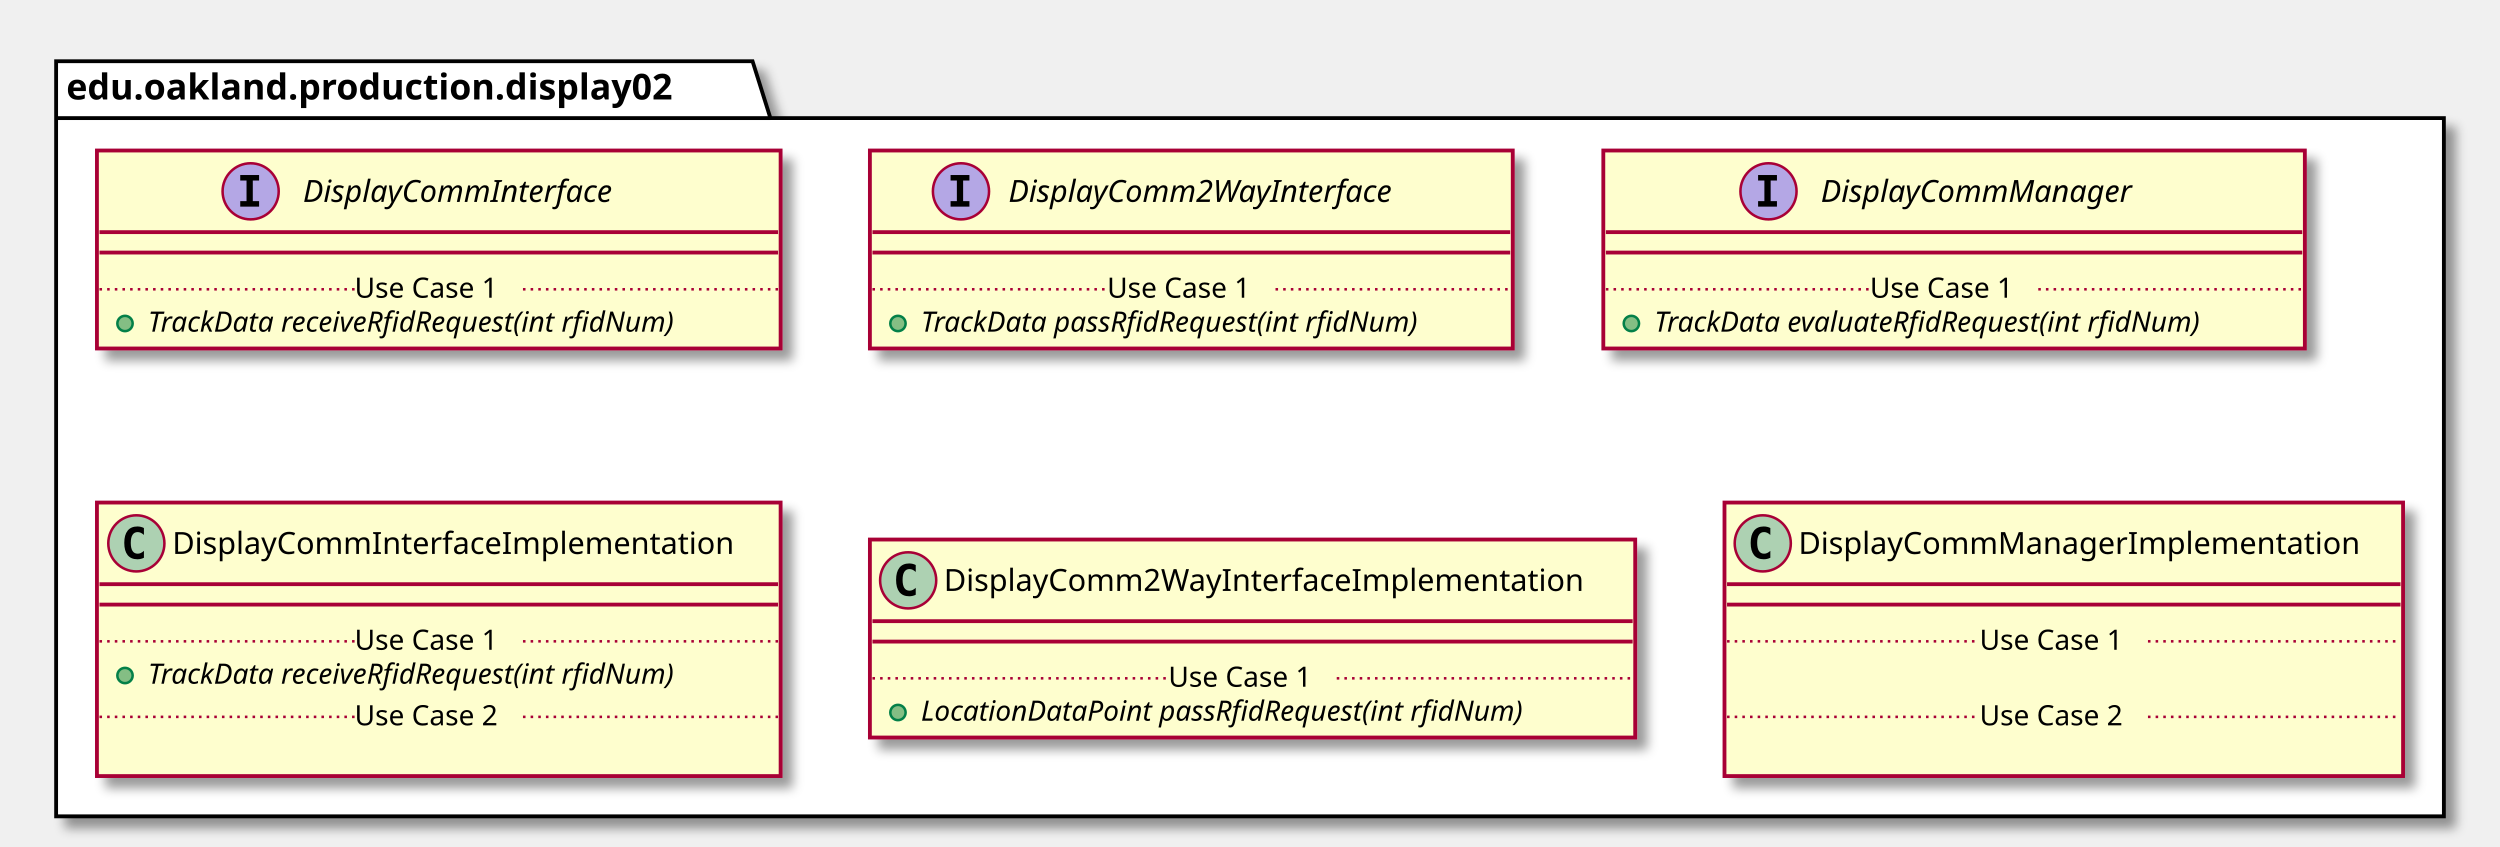
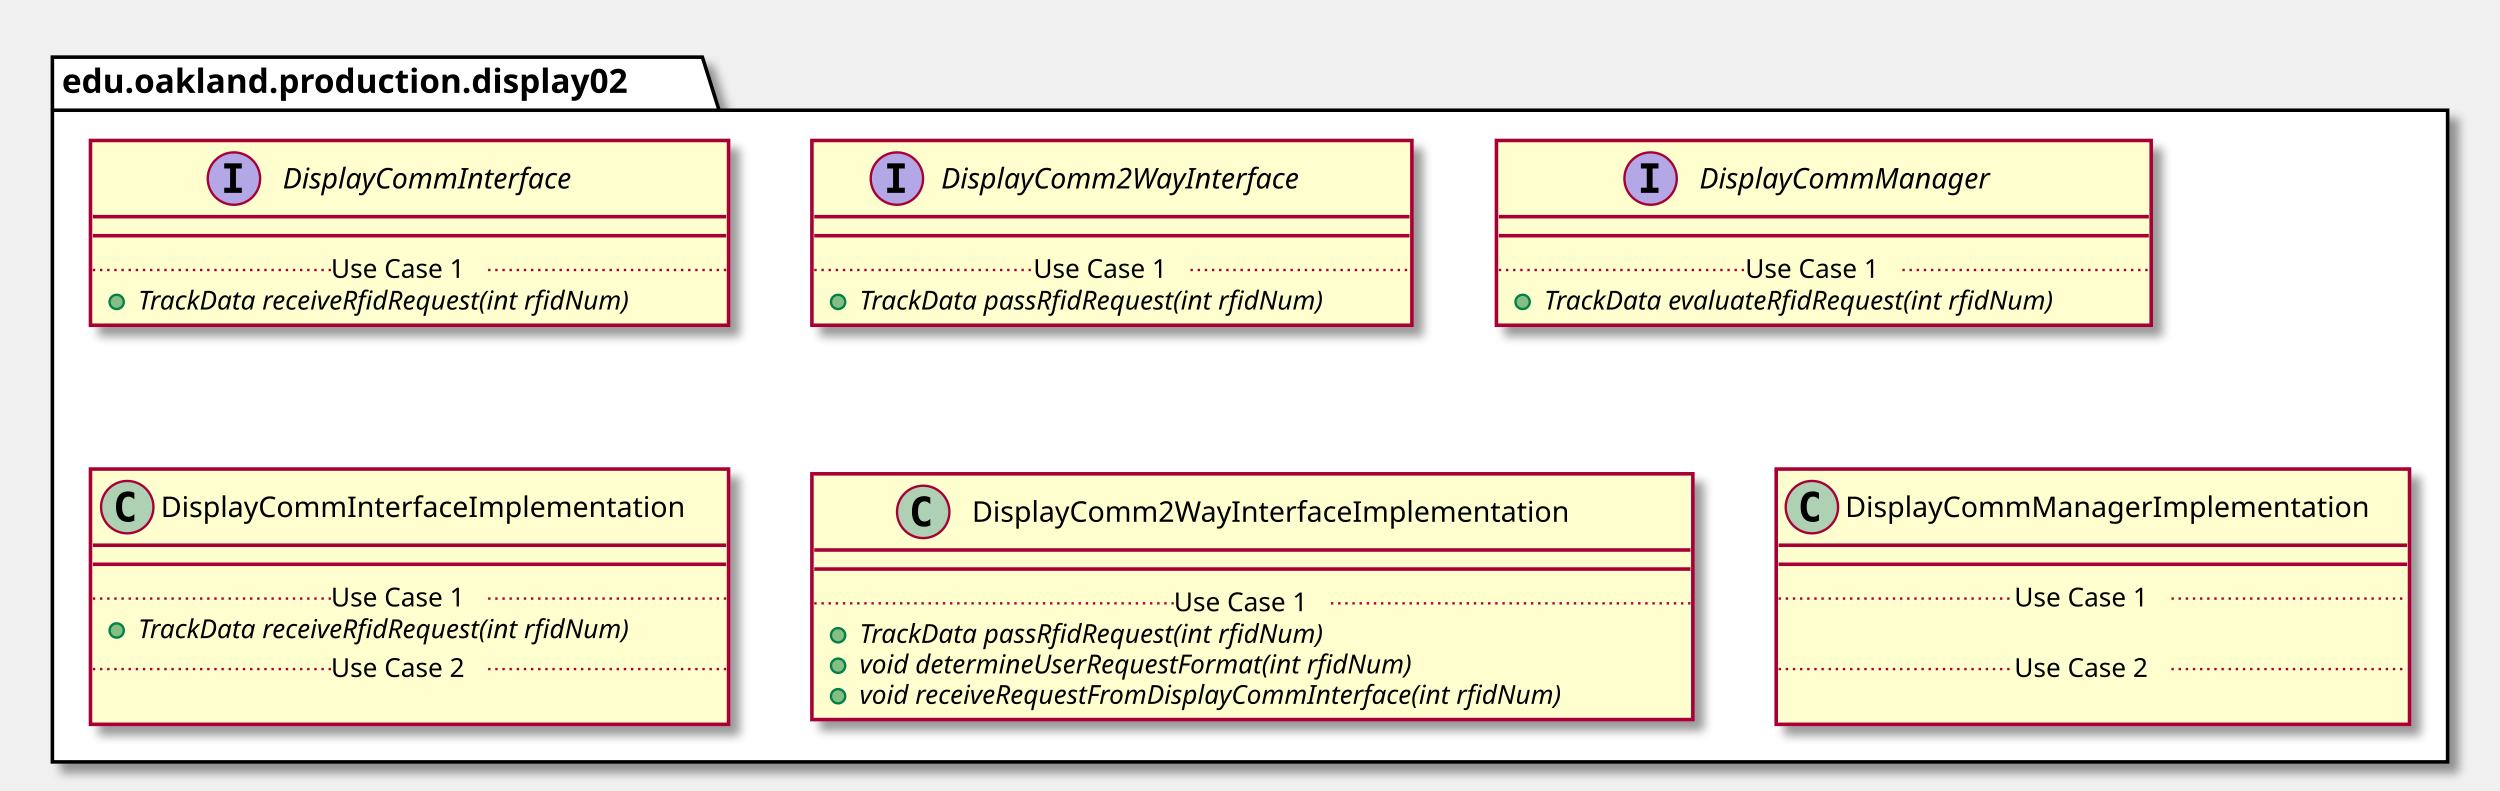
- <svg xmlns="http://www.w3.org/2000/svg" contentScriptType="application/ecmascript" contentStyleType="text/css" height="332px" preserveAspectRatio="none" style="width:980px;height:332px;" version="1.1" viewBox="0 0 980 332" width="980px" zoomAndPan="magnify">
+ <svg xmlns="http://www.w3.org/2000/svg" contentScriptType="application/ecmascript" contentStyleType="text/css" height="332px" preserveAspectRatio="none" style="width:1050px;height:332px;" version="1.1" viewBox="0 0 1050 332" width="1050px" zoomAndPan="magnify">
  <defs>
-     <filter height="300%" id="f8i5afr3w2477" width="300%" x="-1" y="-1">
+     <filter height="300%" id="f1rpy3jkvbb8o0" width="300%" x="-1" y="-1">
      <feGaussianBlur result="blurOut" stdDeviation="2.0" />
      <feColorMatrix in="blurOut" result="blurOut2" type="matrix" values="0 0 0 0 0 0 0 0 0 0 0 0 0 0 0 0 0 0 .4 0" />
      <feOffset dx="4.0" dy="4.0" in="blurOut2" result="blurOut3" />
      <feBlend in="SourceGraphic" in2="blurOut3" mode="normal" />
    </filter>
  </defs>
  <g>
-     <polygon fill="#FFFFFF" filter="url(#f8i5afr3w2477)" points="22,24,295,24,302,46.297,958,46.297,958,320,22,320,22,24" style="stroke: #000000; stroke-width: 1.5;" />
+     <polygon fill="#FFFFFF" filter="url(#f1rpy3jkvbb8o0)" points="22,24,295,24,302,46.297,1028,46.297,1028,320,22,320,22,24" style="stroke: #000000; stroke-width: 1.5;" />
    <line style="stroke: #000000; stroke-width: 1.5;" x1="22" x2="302" y1="46.297" y2="46.297" />
    <text fill="#000000" font-family="sans-serif" font-size="14" font-weight="bold" lengthAdjust="spacingAndGlyphs" textLength="267" x="26" y="38.995">edu.oakland.production.display02</text>
-     <rect fill="#FEFECE" filter="url(#f8i5afr3w2477)" height="77.609" id="DisplayCommInterface" style="stroke: #A80036; stroke-width: 1.5;" width="268" x="38" y="59" />
+     <rect fill="#FEFECE" filter="url(#f1rpy3jkvbb8o0)" height="77.609" id="DisplayCommInterface" style="stroke: #A80036; stroke-width: 1.5;" width="268" x="38" y="59" />
    <ellipse cx="98.25" cy="75" fill="#B4A7E5" rx="11" ry="11" style="stroke: #A80036; stroke-width: 1.0;" />
    <path d="M94.172,70.766 L94.172,68.609 L101.562,68.609 L101.562,70.766 L99.094,70.766 L99.094,78.844 L101.562,78.844 L101.562,81 L94.172,81 L94.172,78.844 L96.641,78.844 L96.641,70.766 L94.172,70.766 Z " />
    <text fill="#000000" font-family="sans-serif" font-size="12" font-style="italic" lengthAdjust="spacingAndGlyphs" textLength="139" x="118.75" y="79.154">DisplayCommInterface</text>
    <line style="stroke: #A80036; stroke-width: 1.5;" x1="39" x2="305" y1="91" y2="91" />
    <line style="stroke: #A80036; stroke-width: 1.5;" x1="39" x2="305" y1="99" y2="99" />
    <ellipse cx="49" cy="126.805" fill="#84BE84" rx="3" ry="3" style="stroke: #038048; stroke-width: 1.0;" />
    <text fill="#000000" font-family="sans-serif" font-size="11" font-style="italic" lengthAdjust="spacingAndGlyphs" textLength="242" x="58" y="130.015">TrackData receiveRfidRequest(int rfidNum)</text>
    <line style="stroke: #A80036; stroke-width: 1.0; stroke-dasharray: 1.0,2.0;" x1="39" x2="139" y1="113.402" y2="113.402" />
    <text fill="#000000" font-family="sans-serif" font-size="11" lengthAdjust="spacingAndGlyphs" textLength="66" x="139" y="116.71">Use Case 1</text>
    <line style="stroke: #A80036; stroke-width: 1.0; stroke-dasharray: 1.0,2.0;" x1="205" x2="305" y1="113.402" y2="113.402" />
-     <rect fill="#FEFECE" filter="url(#f8i5afr3w2477)" height="77.609" id="DisplayComm2WayInterface" style="stroke: #A80036; stroke-width: 1.5;" width="252" x="341" y="59" />
+     <rect fill="#FEFECE" filter="url(#f1rpy3jkvbb8o0)" height="77.609" id="DisplayComm2WayInterface" style="stroke: #A80036; stroke-width: 1.5;" width="252" x="341" y="59" />
    <ellipse cx="376.7" cy="75" fill="#B4A7E5" rx="11" ry="11" style="stroke: #A80036; stroke-width: 1.0;" />
    <path d="M372.622,70.766 L372.622,68.609 L380.012,68.609 L380.012,70.766 L377.544,70.766 L377.544,78.844 L380.012,78.844 L380.012,81 L372.622,81 L372.622,78.844 L375.091,78.844 L375.091,70.766 L372.622,70.766 Z " />
    <text fill="#000000" font-family="sans-serif" font-size="12" font-style="italic" lengthAdjust="spacingAndGlyphs" textLength="174" x="395.3" y="79.154">DisplayComm2WayInterface</text>
    <line style="stroke: #A80036; stroke-width: 1.5;" x1="342" x2="592" y1="91" y2="91" />
    <line style="stroke: #A80036; stroke-width: 1.5;" x1="342" x2="592" y1="99" y2="99" />
    <ellipse cx="352" cy="126.805" fill="#84BE84" rx="3" ry="3" style="stroke: #038048; stroke-width: 1.0;" />
    <text fill="#000000" font-family="sans-serif" font-size="11" font-style="italic" lengthAdjust="spacingAndGlyphs" textLength="226" x="361" y="130.015">TrackData passRfidRequest(int rfidNum)</text>
    <line style="stroke: #A80036; stroke-width: 1.0; stroke-dasharray: 1.0,2.0;" x1="342" x2="434" y1="113.402" y2="113.402" />
    <text fill="#000000" font-family="sans-serif" font-size="11" lengthAdjust="spacingAndGlyphs" textLength="66" x="434" y="116.71">Use Case 1</text>
    <line style="stroke: #A80036; stroke-width: 1.0; stroke-dasharray: 1.0,2.0;" x1="500" x2="592" y1="113.402" y2="113.402" />
-     <rect fill="#FEFECE" filter="url(#f8i5afr3w2477)" height="77.609" id="DisplayCommManager" style="stroke: #A80036; stroke-width: 1.5;" width="275" x="628.5" y="59" />
+     <rect fill="#FEFECE" filter="url(#f1rpy3jkvbb8o0)" height="77.609" id="DisplayCommManager" style="stroke: #A80036; stroke-width: 1.5;" width="275" x="628.5" y="59" />
    <ellipse cx="693.25" cy="75" fill="#B4A7E5" rx="11" ry="11" style="stroke: #A80036; stroke-width: 1.0;" />
    <path d="M689.172,70.766 L689.172,68.609 L696.562,68.609 L696.562,70.766 L694.094,70.766 L694.094,78.844 L696.562,78.844 L696.562,81 L689.172,81 L689.172,78.844 L691.641,78.844 L691.641,70.766 L689.172,70.766 Z " />
    <text fill="#000000" font-family="sans-serif" font-size="12" font-style="italic" lengthAdjust="spacingAndGlyphs" textLength="137" x="713.75" y="79.154">DisplayCommManager</text>
    <line style="stroke: #A80036; stroke-width: 1.5;" x1="629.5" x2="902.5" y1="91" y2="91" />
    <line style="stroke: #A80036; stroke-width: 1.5;" x1="629.5" x2="902.5" y1="99" y2="99" />
    <ellipse cx="639.5" cy="126.805" fill="#84BE84" rx="3" ry="3" style="stroke: #038048; stroke-width: 1.0;" />
    <text fill="#000000" font-family="sans-serif" font-size="11" font-style="italic" lengthAdjust="spacingAndGlyphs" textLength="249" x="648.5" y="130.015">TrackData evaluateRfidRequest(int rfidNum)</text>
    <line style="stroke: #A80036; stroke-width: 1.0; stroke-dasharray: 1.0,2.0;" x1="629.5" x2="733" y1="113.402" y2="113.402" />
    <text fill="#000000" font-family="sans-serif" font-size="11" lengthAdjust="spacingAndGlyphs" textLength="66" x="733" y="116.71">Use Case 1</text>
    <line style="stroke: #A80036; stroke-width: 1.0; stroke-dasharray: 1.0,2.0;" x1="799" x2="902.5" y1="113.402" y2="113.402" />
-     <rect fill="#FEFECE" filter="url(#f8i5afr3w2477)" height="107.219" id="DisplayCommInterfaceImplementation" style="stroke: #A80036; stroke-width: 1.5;" width="268" x="38" y="197" />
+     <rect fill="#FEFECE" filter="url(#f1rpy3jkvbb8o0)" height="107.219" id="DisplayCommInterfaceImplementation" style="stroke: #A80036; stroke-width: 1.5;" width="268" x="38" y="197" />
    <ellipse cx="53.45" cy="213" fill="#ADD1B2" rx="11" ry="11" style="stroke: #A80036; stroke-width: 1.0;" />
    <path d="M56.419,218.641 Q55.841,218.938 55.2,219.078 Q54.559,219.234 53.856,219.234 Q51.356,219.234 50.028,217.594 Q48.716,215.938 48.716,212.812 Q48.716,209.688 50.028,208.031 Q51.356,206.375 53.856,206.375 Q54.559,206.375 55.2,206.531 Q55.856,206.688 56.419,206.984 L56.419,209.703 Q55.794,209.125 55.2,208.859 Q54.606,208.578 53.981,208.578 Q52.638,208.578 51.95,209.656 Q51.263,210.719 51.263,212.812 Q51.263,214.906 51.95,215.984 Q52.638,217.047 53.981,217.047 Q54.606,217.047 55.2,216.781 Q55.794,216.5 56.419,215.922 L56.419,218.641 Z " />
    <text fill="#000000" font-family="sans-serif" font-size="12" lengthAdjust="spacingAndGlyphs" textLength="235" x="67.55" y="217.154">DisplayCommInterfaceImplementation</text>
    <line style="stroke: #A80036; stroke-width: 1.5;" x1="39" x2="305" y1="229" y2="229" />
    <line style="stroke: #A80036; stroke-width: 1.5;" x1="39" x2="305" y1="237" y2="237" />
    <ellipse cx="49" cy="264.805" fill="#84BE84" rx="3" ry="3" style="stroke: #038048; stroke-width: 1.0;" />
    <text fill="#000000" font-family="sans-serif" font-size="11" font-style="italic" lengthAdjust="spacingAndGlyphs" textLength="242" x="58" y="268.015">TrackData receiveRfidRequest(int rfidNum)</text>
    <line style="stroke: #A80036; stroke-width: 1.0; stroke-dasharray: 1.0,2.0;" x1="39" x2="139" y1="251.402" y2="251.402" />
    <text fill="#000000" font-family="sans-serif" font-size="11" lengthAdjust="spacingAndGlyphs" textLength="66" x="139" y="254.71">Use Case 1</text>
    <line style="stroke: #A80036; stroke-width: 1.0; stroke-dasharray: 1.0,2.0;" x1="205" x2="305" y1="251.402" y2="251.402" />
    <text fill="#000000" font-family="sans-serif" font-size="11" lengthAdjust="spacingAndGlyphs" textLength="0" x="48" y="297.625" />
    <line style="stroke: #A80036; stroke-width: 1.0; stroke-dasharray: 1.0,2.0;" x1="39" x2="139" y1="281.012" y2="281.012" />
    <text fill="#000000" font-family="sans-serif" font-size="11" lengthAdjust="spacingAndGlyphs" textLength="66" x="139" y="284.32">Use Case 2</text>
    <line style="stroke: #A80036; stroke-width: 1.0; stroke-dasharray: 1.0,2.0;" x1="205" x2="305" y1="281.012" y2="281.012" />
-     <rect fill="#FEFECE" filter="url(#f8i5afr3w2477)" height="77.609" id="DisplayComm2WayInterfaceImplementation" style="stroke: #A80036; stroke-width: 1.5;" width="300" x="341" y="211.5" />
-     <ellipse cx="356" cy="227.5" fill="#ADD1B2" rx="11" ry="11" style="stroke: #A80036; stroke-width: 1.0;" />
-     <path d="M358.969,233.141 Q358.391,233.438 357.75,233.578 Q357.109,233.734 356.406,233.734 Q353.906,233.734 352.578,232.094 Q351.266,230.438 351.266,227.312 Q351.266,224.188 352.578,222.531 Q353.906,220.875 356.406,220.875 Q357.109,220.875 357.75,221.031 Q358.406,221.188 358.969,221.484 L358.969,224.203 Q358.344,223.625 357.75,223.359 Q357.156,223.078 356.531,223.078 Q355.188,223.078 354.5,224.156 Q353.812,225.219 353.812,227.312 Q353.812,229.406 354.5,230.484 Q355.188,231.547 356.531,231.547 Q357.156,231.547 357.75,231.281 Q358.344,231 358.969,230.422 L358.969,233.141 Z " />
-     <text fill="#000000" font-family="sans-serif" font-size="12" lengthAdjust="spacingAndGlyphs" textLength="268" x="370" y="231.654">DisplayComm2WayInterfaceImplementation</text>
-     <line style="stroke: #A80036; stroke-width: 1.5;" x1="342" x2="640" y1="243.5" y2="243.5" />
-     <line style="stroke: #A80036; stroke-width: 1.5;" x1="342" x2="640" y1="251.5" y2="251.5" />
-     <ellipse cx="352" cy="279.305" fill="#84BE84" rx="3" ry="3" style="stroke: #038048; stroke-width: 1.0;" />
-     <text fill="#000000" font-family="sans-serif" font-size="11" font-style="italic" lengthAdjust="spacingAndGlyphs" textLength="270" x="361" y="282.515">LocationDataPoint passRfidRequest(int rfidNum)</text>
-     <line style="stroke: #A80036; stroke-width: 1.0; stroke-dasharray: 1.0,2.0;" x1="342" x2="458" y1="265.902" y2="265.902" />
-     <text fill="#000000" font-family="sans-serif" font-size="11" lengthAdjust="spacingAndGlyphs" textLength="66" x="458" y="269.21">Use Case 1</text>
-     <line style="stroke: #A80036; stroke-width: 1.0; stroke-dasharray: 1.0,2.0;" x1="524" x2="640" y1="265.902" y2="265.902" />
-     <rect fill="#FEFECE" filter="url(#f8i5afr3w2477)" height="107.219" id="DisplayCommManagerImplementation" style="stroke: #A80036; stroke-width: 1.5;" width="266" x="676" y="197" />
-     <ellipse cx="691" cy="213" fill="#ADD1B2" rx="11" ry="11" style="stroke: #A80036; stroke-width: 1.0;" />
-     <path d="M693.969,218.641 Q693.391,218.938 692.75,219.078 Q692.109,219.234 691.406,219.234 Q688.906,219.234 687.578,217.594 Q686.266,215.938 686.266,212.812 Q686.266,209.688 687.578,208.031 Q688.906,206.375 691.406,206.375 Q692.109,206.375 692.75,206.531 Q693.406,206.688 693.969,206.984 L693.969,209.703 Q693.344,209.125 692.75,208.859 Q692.156,208.578 691.531,208.578 Q690.188,208.578 689.5,209.656 Q688.812,210.719 688.812,212.812 Q688.812,214.906 689.5,215.984 Q690.188,217.047 691.531,217.047 Q692.156,217.047 692.75,216.781 Q693.344,216.5 693.969,215.922 L693.969,218.641 Z " />
-     <text fill="#000000" font-family="sans-serif" font-size="12" lengthAdjust="spacingAndGlyphs" textLength="234" x="705" y="217.154">DisplayCommManagerImplementation</text>
-     <line style="stroke: #A80036; stroke-width: 1.5;" x1="677" x2="941" y1="229" y2="229" />
-     <line style="stroke: #A80036; stroke-width: 1.5;" x1="677" x2="941" y1="237" y2="237" />
-     <text fill="#000000" font-family="sans-serif" font-size="11" lengthAdjust="spacingAndGlyphs" textLength="0" x="686" y="268.015" />
-     <line style="stroke: #A80036; stroke-width: 1.0; stroke-dasharray: 1.0,2.0;" x1="677" x2="776" y1="251.402" y2="251.402" />
-     <text fill="#000000" font-family="sans-serif" font-size="11" lengthAdjust="spacingAndGlyphs" textLength="66" x="776" y="254.71">Use Case 1</text>
-     <line style="stroke: #A80036; stroke-width: 1.0; stroke-dasharray: 1.0,2.0;" x1="842" x2="941" y1="251.402" y2="251.402" />
-     <text fill="#000000" font-family="sans-serif" font-size="11" lengthAdjust="spacingAndGlyphs" textLength="0" x="686" y="297.625" />
-     <line style="stroke: #A80036; stroke-width: 1.0; stroke-dasharray: 1.0,2.0;" x1="677" x2="776" y1="281.012" y2="281.012" />
-     <text fill="#000000" font-family="sans-serif" font-size="11" lengthAdjust="spacingAndGlyphs" textLength="66" x="776" y="284.32">Use Case 2</text>
-     <line style="stroke: #A80036; stroke-width: 1.0; stroke-dasharray: 1.0,2.0;" x1="842" x2="941" y1="281.012" y2="281.012" />
+     <rect fill="#FEFECE" filter="url(#f1rpy3jkvbb8o0)" height="103.219" id="DisplayComm2WayInterfaceImplementation" style="stroke: #A80036; stroke-width: 1.5;" width="370" x="341" y="199" />
+     <ellipse cx="387.75" cy="215" fill="#ADD1B2" rx="11" ry="11" style="stroke: #A80036; stroke-width: 1.0;" />
+     <path d="M390.719,220.641 Q390.141,220.938 389.5,221.078 Q388.859,221.234 388.156,221.234 Q385.656,221.234 384.328,219.594 Q383.016,217.938 383.016,214.812 Q383.016,211.688 384.328,210.031 Q385.656,208.375 388.156,208.375 Q388.859,208.375 389.5,208.531 Q390.156,208.688 390.719,208.984 L390.719,211.703 Q390.094,211.125 389.5,210.859 Q388.906,210.578 388.281,210.578 Q386.938,210.578 386.25,211.656 Q385.562,212.719 385.562,214.812 Q385.562,216.906 386.25,217.984 Q386.938,219.047 388.281,219.047 Q388.906,219.047 389.5,218.781 Q390.094,218.5 390.719,217.922 L390.719,220.641 Z " />
+     <text fill="#000000" font-family="sans-serif" font-size="12" lengthAdjust="spacingAndGlyphs" textLength="268" x="408.25" y="219.154">DisplayComm2WayInterfaceImplementation</text>
+     <line style="stroke: #A80036; stroke-width: 1.5;" x1="342" x2="710" y1="231" y2="231" />
+     <line style="stroke: #A80036; stroke-width: 1.5;" x1="342" x2="710" y1="239" y2="239" />
+     <ellipse cx="352" cy="266.805" fill="#84BE84" rx="3" ry="3" style="stroke: #038048; stroke-width: 1.0;" />
+     <text fill="#000000" font-family="sans-serif" font-size="11" font-style="italic" lengthAdjust="spacingAndGlyphs" textLength="226" x="361" y="270.015">TrackData passRfidRequest(int rfidNum)</text>
+     <ellipse cx="352" cy="279.609" fill="#84BE84" rx="3" ry="3" style="stroke: #038048; stroke-width: 1.0;" />
+     <text fill="#000000" font-family="sans-serif" font-size="11" font-style="italic" lengthAdjust="spacingAndGlyphs" textLength="269" x="361" y="282.82">void determineUserRequestFormat(int rfidNum)</text>
+     <ellipse cx="352" cy="292.414" fill="#84BE84" rx="3" ry="3" style="stroke: #038048; stroke-width: 1.0;" />
+     <text fill="#000000" font-family="sans-serif" font-size="11" font-style="italic" lengthAdjust="spacingAndGlyphs" textLength="344" x="361" y="295.625">void receiveRequestFromDisplayCommInterface(int rfidNum)</text>
+     <line style="stroke: #A80036; stroke-width: 1.0; stroke-dasharray: 1.0,2.0;" x1="342" x2="493" y1="253.402" y2="253.402" />
+     <text fill="#000000" font-family="sans-serif" font-size="11" lengthAdjust="spacingAndGlyphs" textLength="66" x="493" y="256.71">Use Case 1</text>
+     <line style="stroke: #A80036; stroke-width: 1.0; stroke-dasharray: 1.0,2.0;" x1="559" x2="710" y1="253.402" y2="253.402" />
+     <rect fill="#FEFECE" filter="url(#f1rpy3jkvbb8o0)" height="107.219" id="DisplayCommManagerImplementation" style="stroke: #A80036; stroke-width: 1.5;" width="266" x="746" y="197" />
+     <ellipse cx="761" cy="213" fill="#ADD1B2" rx="11" ry="11" style="stroke: #A80036; stroke-width: 1.0;" />
+     <path d="M763.969,218.641 Q763.391,218.938 762.75,219.078 Q762.109,219.234 761.406,219.234 Q758.906,219.234 757.578,217.594 Q756.266,215.938 756.266,212.812 Q756.266,209.688 757.578,208.031 Q758.906,206.375 761.406,206.375 Q762.109,206.375 762.75,206.531 Q763.406,206.688 763.969,206.984 L763.969,209.703 Q763.344,209.125 762.75,208.859 Q762.156,208.578 761.531,208.578 Q760.188,208.578 759.5,209.656 Q758.812,210.719 758.812,212.812 Q758.812,214.906 759.5,215.984 Q760.188,217.047 761.531,217.047 Q762.156,217.047 762.75,216.781 Q763.344,216.5 763.969,215.922 L763.969,218.641 Z " />
+     <text fill="#000000" font-family="sans-serif" font-size="12" lengthAdjust="spacingAndGlyphs" textLength="234" x="775" y="217.154">DisplayCommManagerImplementation</text>
+     <line style="stroke: #A80036; stroke-width: 1.5;" x1="747" x2="1011" y1="229" y2="229" />
+     <line style="stroke: #A80036; stroke-width: 1.5;" x1="747" x2="1011" y1="237" y2="237" />
+     <text fill="#000000" font-family="sans-serif" font-size="11" lengthAdjust="spacingAndGlyphs" textLength="0" x="756" y="268.015" />
+     <line style="stroke: #A80036; stroke-width: 1.0; stroke-dasharray: 1.0,2.0;" x1="747" x2="846" y1="251.402" y2="251.402" />
+     <text fill="#000000" font-family="sans-serif" font-size="11" lengthAdjust="spacingAndGlyphs" textLength="66" x="846" y="254.71">Use Case 1</text>
+     <line style="stroke: #A80036; stroke-width: 1.0; stroke-dasharray: 1.0,2.0;" x1="912" x2="1011" y1="251.402" y2="251.402" />
+     <text fill="#000000" font-family="sans-serif" font-size="11" lengthAdjust="spacingAndGlyphs" textLength="0" x="756" y="297.625" />
+     <line style="stroke: #A80036; stroke-width: 1.0; stroke-dasharray: 1.0,2.0;" x1="747" x2="846" y1="281.012" y2="281.012" />
+     <text fill="#000000" font-family="sans-serif" font-size="11" lengthAdjust="spacingAndGlyphs" textLength="66" x="846" y="284.32">Use Case 2</text>
+     <line style="stroke: #A80036; stroke-width: 1.0; stroke-dasharray: 1.0,2.0;" x1="912" x2="1011" y1="281.012" y2="281.012" />
  </g>
</svg>
